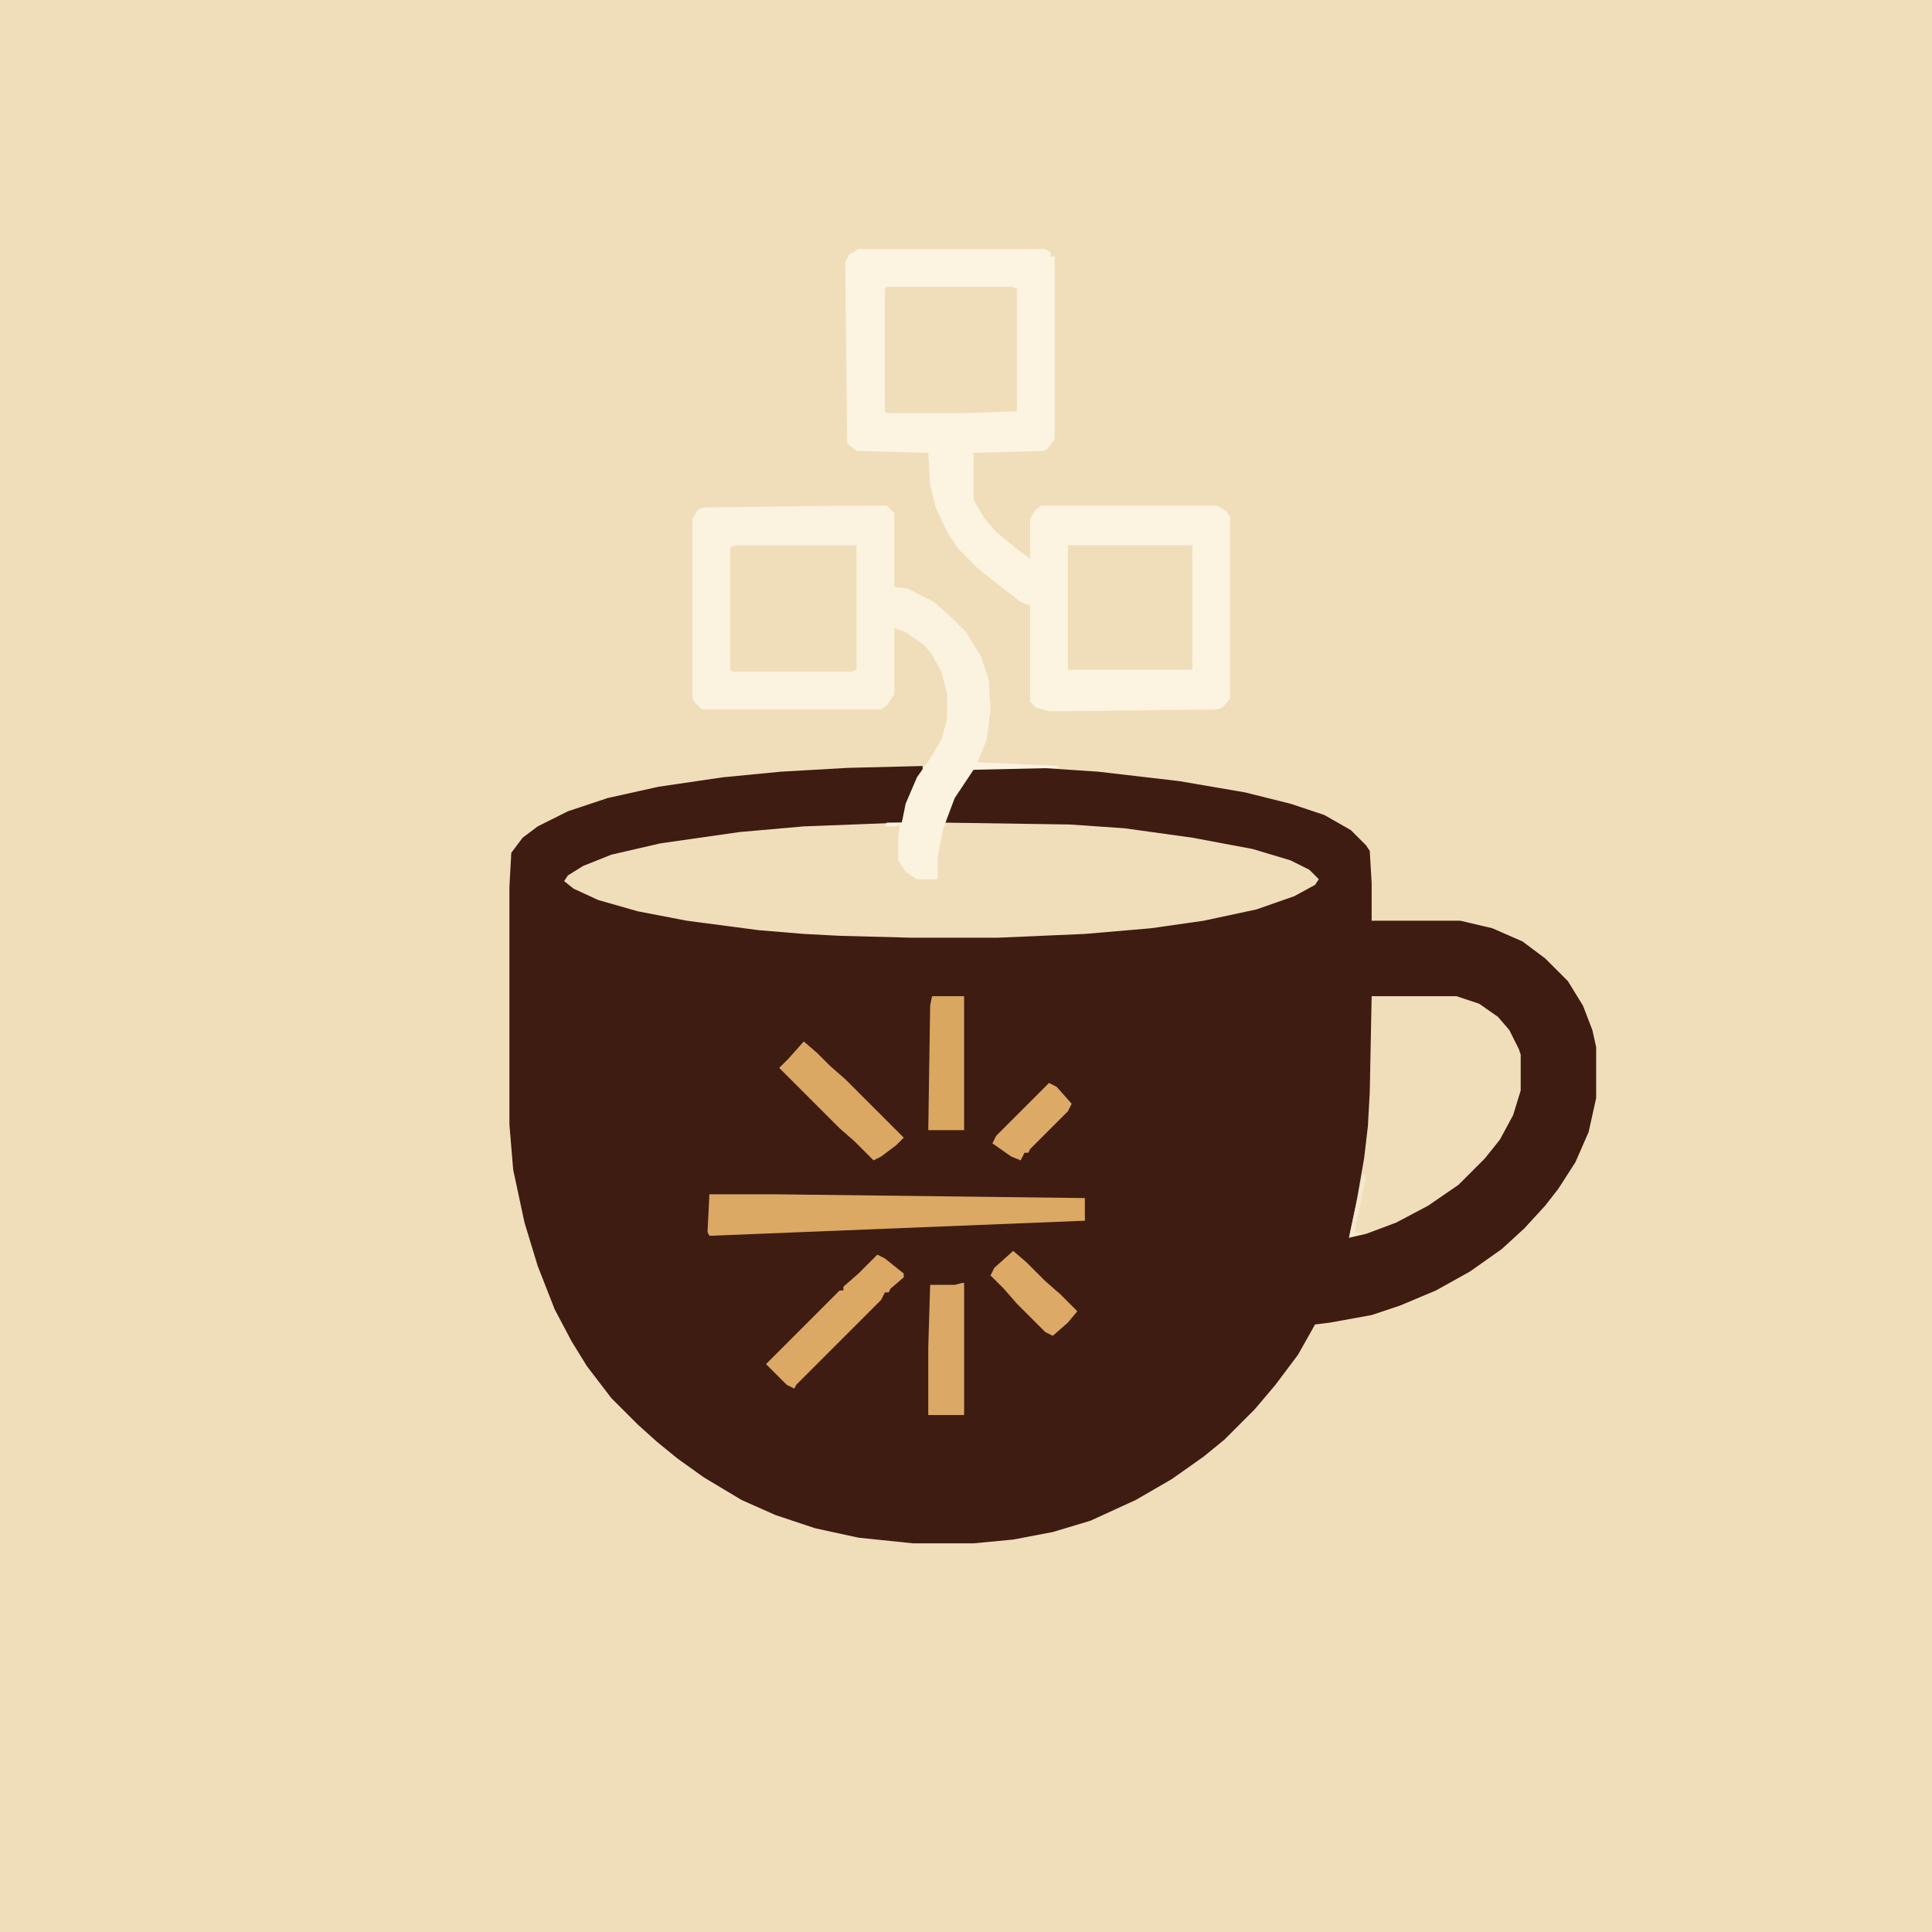
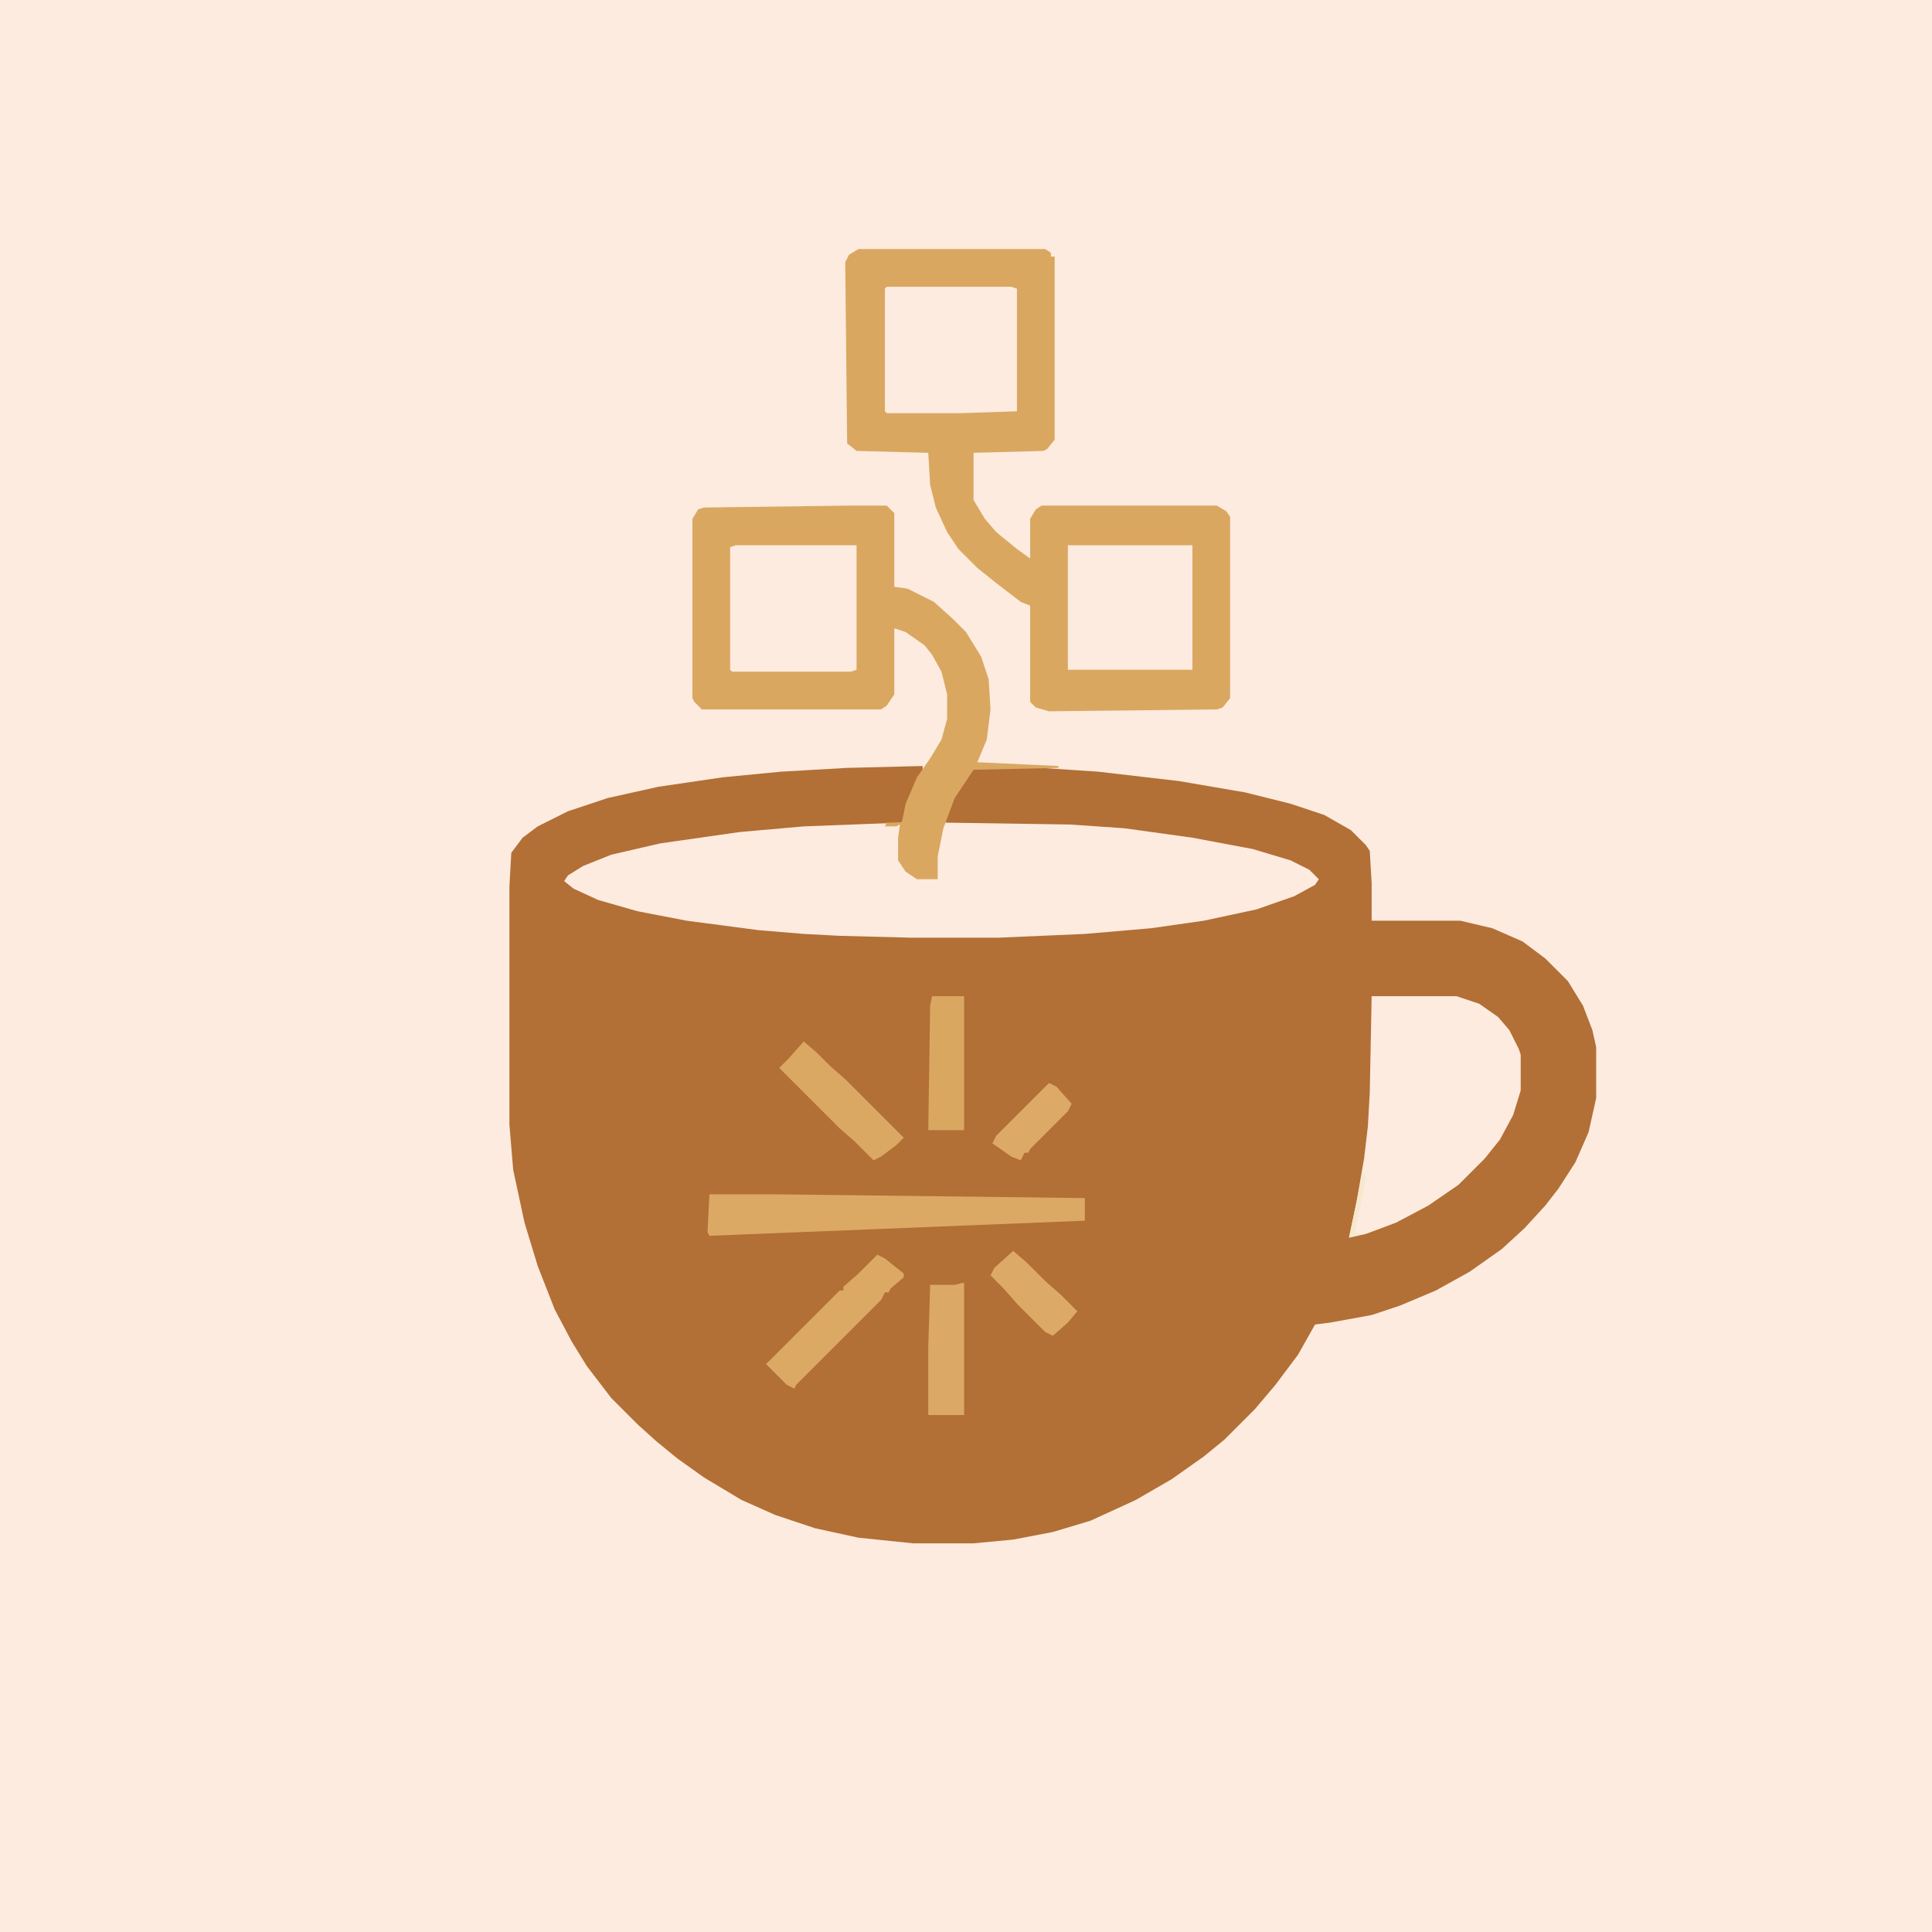
<svg xmlns="http://www.w3.org/2000/svg" version="1.1" viewBox="0 0 1024 1024" width="1024" height="1024">
-   <path transform="translate(0)" d="m0 0h1024v1024h-1024z" fill="#F0DEBA" />
-   <path transform="translate(489,406)" d="m0 0v3l-6 12-5 15-52 2-34 3-42 6-26 6-15 6-8 5-2 3 5 4 13 6 21 6 26 5 38 5 24 2 19 1 38 1h46l46-2 35-3 28-4 28-6 20-7 11-6 2-3-5-5-10-5-20-6-32-6-36-5-29-2-67-1 5-13 10-15 1-1h36l30 2 43 5 35 6 24 6 18 6 14 8 8 8 2 3 1 17v20h47l17 4 16 7 12 9 12 12 8 13 5 13 2 9v27l-4 18-7 16-9 14-7 9-11 12-12 11-17 12-18 10-19 8-15 5-22 4-8 1-9 16-12 16-11 13-16 16-11 9-17 12-19 11-24 11-20 6-21 4-21 2h-32l-29-3-23-5-21-7-18-8-20-12-14-10-11-9-10-9-14-14-13-17-8-13-9-17-9-23-7-23-6-28-2-24v-126l1-18 6-8 8-6 16-8 21-7 27-6 34-5 31-3 35-2z" fill="#3E1C12" />
-   <path transform="translate(455,132)" d="m0 0h99l3 2v2h2v97l-4 5-2 1-37 1v25l6 10 6 7 11 9 7 5v-21l3-5 3-2h93l5 3 2 3v96l-4 5-3 1-89 1-7-2-3-3v-51l-5-2-13-10-10-8-10-10-6-9-6-13-3-12-1-17-38-1-5-4-1-96 2-4z" fill="#FCF4E1" />
-   <path transform="translate(448,268)" d="m0 0h22l4 4v39l7 1 14 7 10 9 7 7 8 13 4 12 1 16-2 16-5 12 43 2v1l-45 1-10 15-6 16-3 15v12h-11l-6-4-4-6v-12l1-7-2 1h-6l1-2h8l2-10 6-14 7-10 6-10 3-11v-13l-3-12-5-9-4-5-10-7-6-2v35l-4 6-3 2h-95l-4-4-1-2v-95l3-5 3-1z" fill="#FBF3E0" />
-   <path transform="translate(727,528)" d="m0 0h45l12 4 10 7 6 7 5 10 1 3v19l-4 13-7 13-8 10-14 14-16 11-17 9-16 6-9 2 4-19 4-23 2-17 1-18z" fill="#F0DEBB" />
-   <path transform="translate(470,152)" d="m0 0h66l3 1v65l-30 1h-39l-1-1v-65z" fill="#F0DEBA" />
-   <path transform="translate(390,289)" d="m0 0h64v66l-3 1h-63l-1-1v-65z" fill="#F0DEBA" />
-   <path transform="translate(566,289)" d="m0 0h66v66h-66z" fill="#F0DEBA" />
+   <path transform="translate(0)" d="m0 0h1024v1024h-1024z" fill="#fcebde" />
+   <path transform="translate(489,406)" d="m0 0v3l-6 12-5 15-52 2-34 3-42 6-26 6-15 6-8 5-2 3 5 4 13 6 21 6 26 5 38 5 24 2 19 1 38 1h46l46-2 35-3 28-4 28-6 20-7 11-6 2-3-5-5-10-5-20-6-32-6-36-5-29-2-67-1 5-13 10-15 1-1h36l30 2 43 5 35 6 24 6 18 6 14 8 8 8 2 3 1 17v20h47l17 4 16 7 12 9 12 12 8 13 5 13 2 9v27l-4 18-7 16-9 14-7 9-11 12-12 11-17 12-18 10-19 8-15 5-22 4-8 1-9 16-12 16-11 13-16 16-11 9-17 12-19 11-24 11-20 6-21 4-21 2h-32l-29-3-23-5-21-7-18-8-20-12-14-10-11-9-10-9-14-14-13-17-8-13-9-17-9-23-7-23-6-28-2-24v-126l1-18 6-8 8-6 16-8 21-7 27-6 34-5 31-3 35-2z" fill="#b26f36" />
+   <path transform="translate(455,132)" d="m0 0h99l3 2v2h2v97l-4 5-2 1-37 1v25l6 10 6 7 11 9 7 5v-21l3-5 3-2h93l5 3 2 3v96l-4 5-3 1-89 1-7-2-3-3v-51l-5-2-13-10-10-8-10-10-6-9-6-13-3-12-1-17-38-1-5-4-1-96 2-4z" fill="#DAA761" />
+   <path transform="translate(448,268)" d="m0 0h22l4 4v39l7 1 14 7 10 9 7 7 8 13 4 12 1 16-2 16-5 12 43 2v1l-45 1-10 15-6 16-3 15v12h-11l-6-4-4-6v-12l1-7-2 1h-6l1-2h8l2-10 6-14 7-10 6-10 3-11v-13l-3-12-5-9-4-5-10-7-6-2v35l-4 6-3 2h-95l-4-4-1-2v-95l3-5 3-1z" fill="#DAA761" />
+   <path transform="translate(727,528)" d="m0 0h45l12 4 10 7 6 7 5 10 1 3v19l-4 13-7 13-8 10-14 14-16 11-17 9-16 6-9 2 4-19 4-23 2-17 1-18z" fill="#fcebde" />
+   <path transform="translate(470,152)" d="m0 0h66l3 1v65l-30 1h-39l-1-1v-65z" fill="#fcebde" />
+   <path transform="translate(390,289)" d="m0 0h64v66l-3 1h-63l-1-1v-65z" fill="#fcebde" />
+   <path transform="translate(566,289)" d="m0 0h66v66h-66z" fill="#fcebde" />
  <path transform="translate(376,633)" d="m0 0h35l164 2v12l-199 8-1-2z" fill="#DBA964" />
  <path transform="translate(465,665)" d="m0 0 4 2 10 8v2l-7 6-1 2h-2l-2 4-45 45-1 2-4-2-11-11 39-39h2v-2l8-7z" fill="#DBA964" />
  <path transform="translate(426,552)" d="m0 0 7 6 7 7 8 7 31 31-4 4-8 6-4 2-10-10-8-7-32-32 5-5z" fill="#DBA863" />
  <path transform="translate(494,528)" d="m0 0h17v71h-19l1-66z" fill="#DAA761" />
  <path transform="translate(510,680)" d="m0 0h1v70h-19v-36l1-33h13z" fill="#DBA965" />
  <path transform="translate(537,663)" d="m0 0 7 6 10 10 8 7 9 9-5 6-8 7-4-2-15-15-7-8-7-7 2-4z" fill="#DCAA66" />
  <path transform="translate(556,574)" d="m0 0 4 2 8 9-2 4-20 20-1 2h-2l-2 4-5-2-10-7 2-4z" fill="#DCAA66" />
  <path transform="translate(723,622)" d="m0 0 1 2-6 29 4 1-7 2 4-19 3-14z" fill="#F6E8CD" />
</svg>
